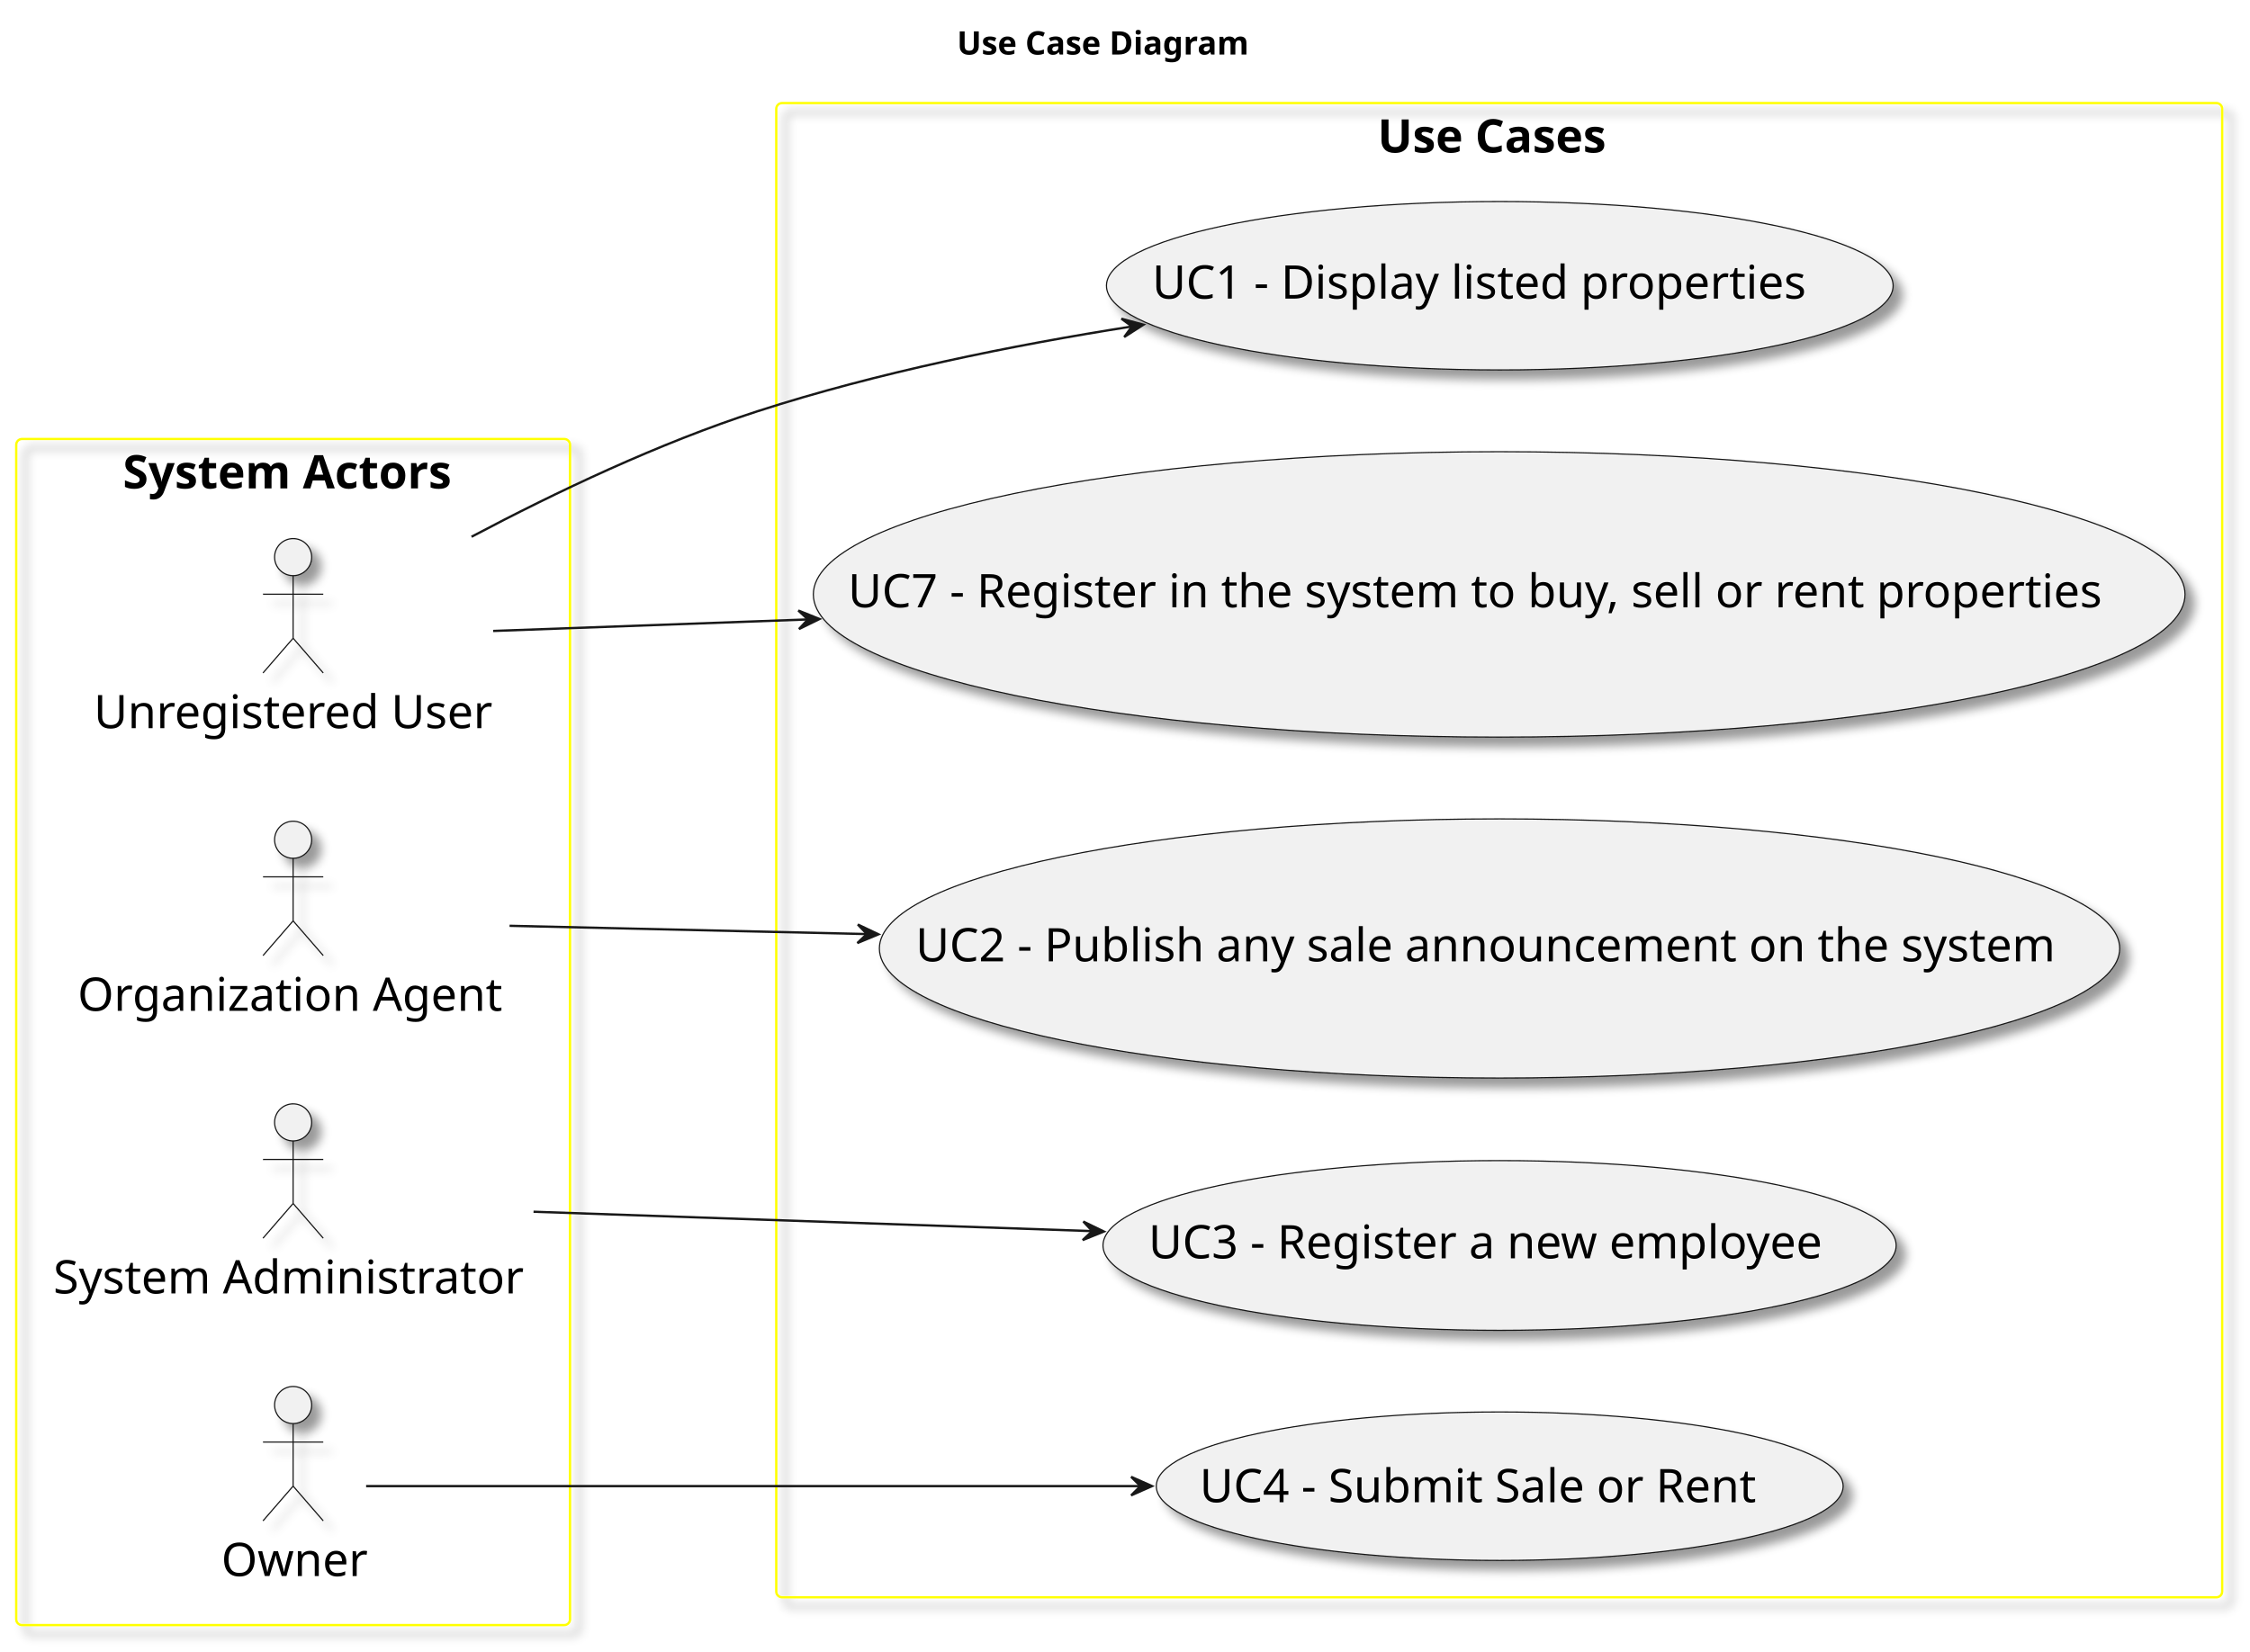
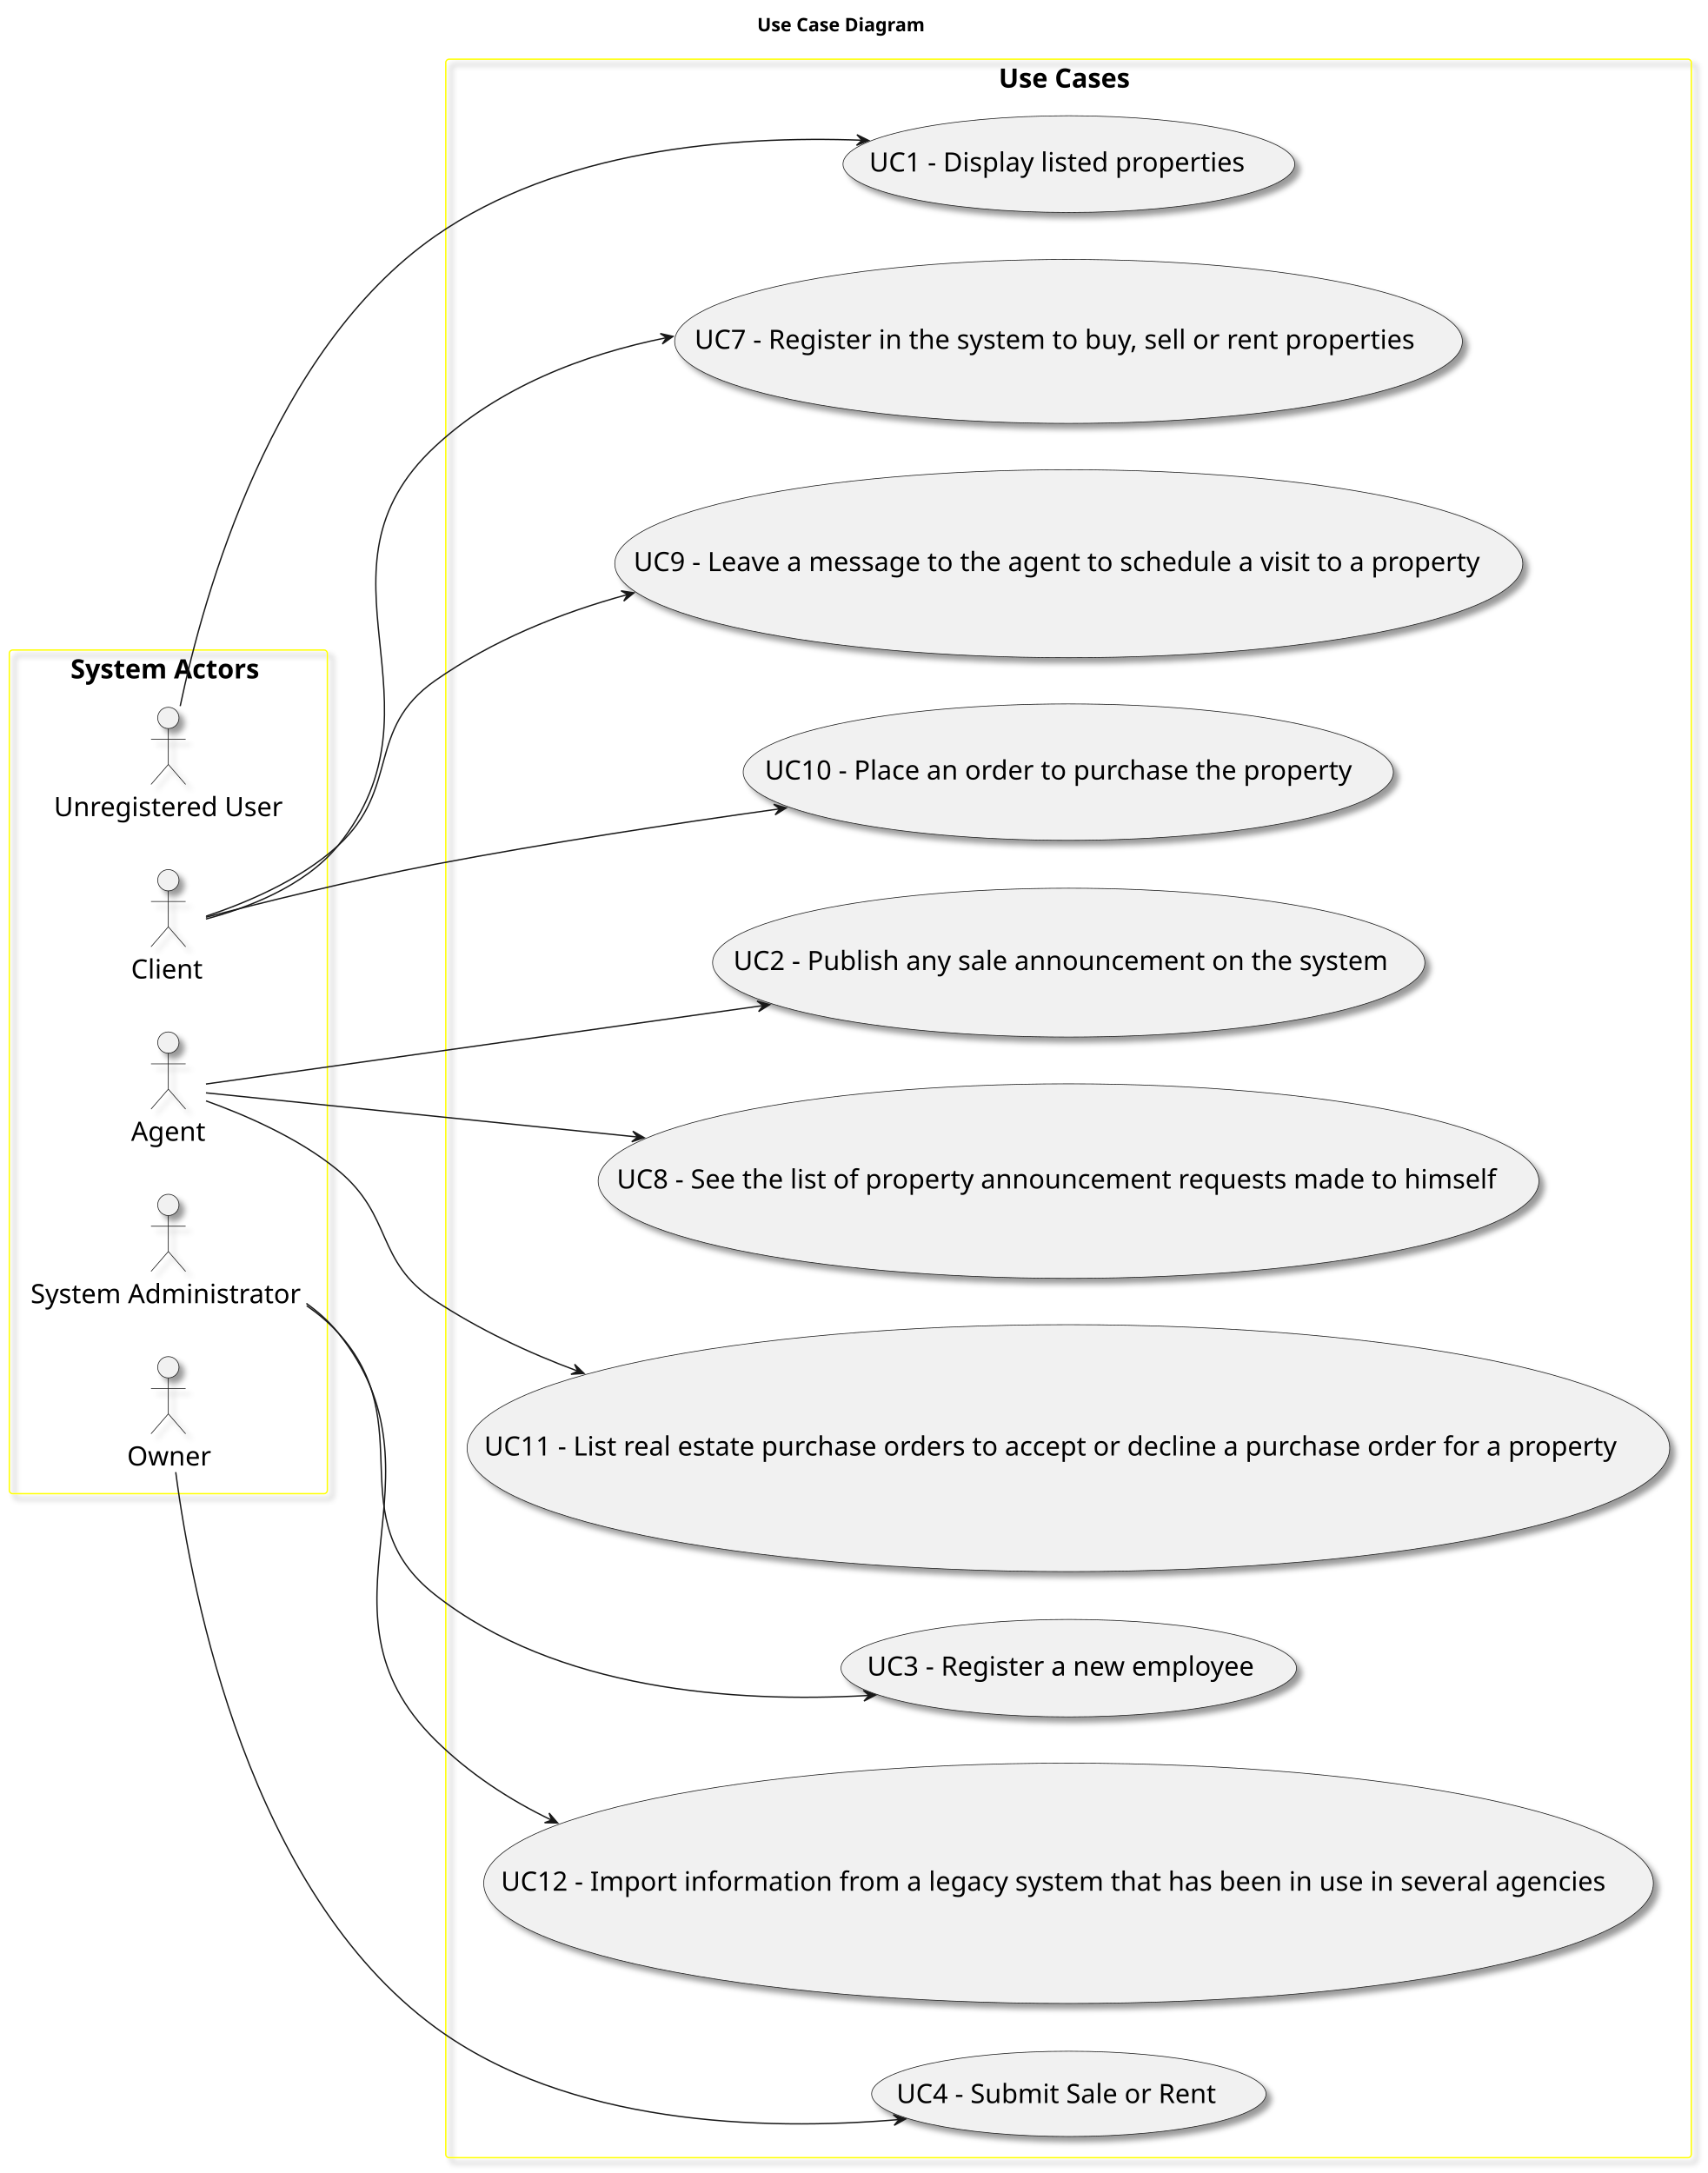
- <svg xmlns="http://www.w3.org/2000/svg" contentStyleType="text/css" height="713px" preserveAspectRatio="none" style="width:971px;height:713px;background:#FFFFFF;" version="1.1" viewBox="0 0 971 713" width="971px" zoomAndPan="magnify">
+ <svg xmlns="http://www.w3.org/2000/svg" contentStyleType="text/css" height="1633px" preserveAspectRatio="none" style="width:1283px;height:1633px;background:#FFFFFF;" version="1.1" viewBox="0 0 1283 1633" width="1283px" zoomAndPan="magnify">
  <defs>
-     <filter height="300%" id="f1tebm4fgpgftr" width="300%" x="-1" y="-1">
+     <filter height="300%" id="fh5mfqaorvu8s" width="300%" x="-1" y="-1">
      <feGaussianBlur result="blurOut" stdDeviation="2.0" />
      <feColorMatrix in="blurOut" result="blurOut2" type="matrix" values="0 0 0 0 0 0 0 0 0 0 0 0 0 0 0 0 0 0 .4 0" />
      <feOffset dx="4.0" dy="4.0" in="blurOut2" result="blurOut3" />
      <feBlend in="SourceGraphic" in2="blurOut3" mode="normal" />
    </filter>
  </defs>
  <g>
-     <text fill="#000000" font-family="sans-serif" font-size="14" font-weight="bold" lengthAdjust="spacing" textLength="131" x="413" y="23.535">Use Case Diagram</text>
+     <text fill="#000000" font-family="sans-serif" font-size="14" font-weight="bold" lengthAdjust="spacing" textLength="131" x="569" y="23.535">Use Case Diagram</text>
    <g id="cluster_actors">
-       <rect fill="none" filter="url(#f1tebm4fgpgftr)" height="512" rx="2.5" ry="2.5" style="stroke:#FFFF00;stroke-width:1.0;" width="239" x="7" y="189.488" />
-       <text fill="#000000" font-family="sans-serif" font-size="20" font-weight="bold" lengthAdjust="spacing" textLength="147" x="53" y="210.824">System Actors</text>
+       <rect fill="none" filter="url(#fh5mfqaorvu8s)" height="634" rx="2.5" ry="2.5" style="stroke:#FFFF00;stroke-width:1.0;" width="239" x="7" y="488.488" />
+       <text fill="#000000" font-family="sans-serif" font-size="20" font-weight="bold" lengthAdjust="spacing" textLength="147" x="53" y="509.824">System Actors</text>
    </g>
    <g id="cluster_usecases">
-       <rect fill="none" filter="url(#f1tebm4fgpgftr)" height="645" rx="2.5" ry="2.5" style="stroke:#FFFF00;stroke-width:1.0;" width="624" x="335" y="44.488" />
-       <text fill="#000000" font-family="sans-serif" font-size="20" font-weight="bold" lengthAdjust="spacing" textLength="105" x="594.5" y="65.824">Use Cases</text>
+       <rect fill="none" filter="url(#fh5mfqaorvu8s)" height="1577" rx="2.5" ry="2.5" style="stroke:#FFFF00;stroke-width:1.0;" width="936" x="335" y="44.488" />
+       <text fill="#000000" font-family="sans-serif" font-size="20" font-weight="bold" lengthAdjust="spacing" textLength="105" x="750.5" y="65.824">Use Cases</text>
    </g>
    <g id="elem_Unregistered User">
-       <ellipse cx="126.5" cy="240.488" fill="#F1F1F1" filter="url(#f1tebm4fgpgftr)" rx="8" ry="8" style="stroke:#181818;stroke-width:0.5;" />
-       <path d="M126.5,248.488 L126.5,275.488 M113.5,256.488 L139.5,256.488 M126.5,275.488 L113.5,290.488 M126.5,275.488 L139.5,290.488 " fill="none" filter="url(#f1tebm4fgpgftr)" style="stroke:#181818;stroke-width:0.5;" />
-       <text fill="#000000" font-family="sans-serif" font-size="20" lengthAdjust="spacing" textLength="172" x="40.5" y="314.324">Unregistered User</text>
+       <ellipse cx="126.5" cy="539.488" fill="#F1F1F1" filter="url(#fh5mfqaorvu8s)" rx="8" ry="8" style="stroke:#181818;stroke-width:0.5;" />
+       <path d="M126.5,547.488 L126.5,574.488 M113.5,555.488 L139.5,555.488 M126.5,574.488 L113.5,589.488 M126.5,574.488 L139.5,589.488 " fill="none" filter="url(#fh5mfqaorvu8s)" style="stroke:#181818;stroke-width:0.5;" />
+       <text fill="#000000" font-family="sans-serif" font-size="20" lengthAdjust="spacing" textLength="172" x="40.5" y="613.324">Unregistered User</text>
    </g>
-     <g id="elem_Organization Agent">
-       <ellipse cx="126.5" cy="362.488" fill="#F1F1F1" filter="url(#f1tebm4fgpgftr)" rx="8" ry="8" style="stroke:#181818;stroke-width:0.5;" />
-       <path d="M126.5,370.488 L126.5,397.488 M113.5,378.488 L139.5,378.488 M126.5,397.488 L113.5,412.488 M126.5,397.488 L139.5,412.488 " fill="none" filter="url(#f1tebm4fgpgftr)" style="stroke:#181818;stroke-width:0.5;" />
-       <text fill="#000000" font-family="sans-serif" font-size="20" lengthAdjust="spacing" textLength="186" x="33.5" y="436.324">Organization Agent</text>
+     <g id="elem_Client">
+       <ellipse cx="126.5" cy="661.488" fill="#F1F1F1" filter="url(#fh5mfqaorvu8s)" rx="8" ry="8" style="stroke:#181818;stroke-width:0.5;" />
+       <path d="M126.5,669.488 L126.5,696.488 M113.5,677.488 L139.5,677.488 M126.5,696.488 L113.5,711.488 M126.5,696.488 L139.5,711.488 " fill="none" filter="url(#fh5mfqaorvu8s)" style="stroke:#181818;stroke-width:0.5;" />
+       <text fill="#000000" font-family="sans-serif" font-size="20" lengthAdjust="spacing" textLength="56" x="98.5" y="735.324">Client</text>
+     </g>
+     <g id="elem_Agent">
+       <ellipse cx="126.5" cy="783.488" fill="#F1F1F1" filter="url(#fh5mfqaorvu8s)" rx="8" ry="8" style="stroke:#181818;stroke-width:0.5;" />
+       <path d="M126.5,791.488 L126.5,818.488 M113.5,799.488 L139.5,799.488 M126.5,818.488 L113.5,833.488 M126.5,818.488 L139.5,833.488 " fill="none" filter="url(#fh5mfqaorvu8s)" style="stroke:#181818;stroke-width:0.5;" />
+       <text fill="#000000" font-family="sans-serif" font-size="20" lengthAdjust="spacing" textLength="56" x="98.5" y="857.324">Agent</text>
    </g>
    <g id="elem_System Administrator">
-       <ellipse cx="126.5" cy="484.488" fill="#F1F1F1" filter="url(#f1tebm4fgpgftr)" rx="8" ry="8" style="stroke:#181818;stroke-width:0.5;" />
-       <path d="M126.5,492.488 L126.5,519.488 M113.5,500.488 L139.5,500.488 M126.5,519.488 L113.5,534.488 M126.5,519.488 L139.5,534.488 " fill="none" filter="url(#f1tebm4fgpgftr)" style="stroke:#181818;stroke-width:0.5;" />
-       <text fill="#000000" font-family="sans-serif" font-size="20" lengthAdjust="spacing" textLength="207" x="23" y="558.324">System Administrator</text>
+       <ellipse cx="126.5" cy="905.488" fill="#F1F1F1" filter="url(#fh5mfqaorvu8s)" rx="8" ry="8" style="stroke:#181818;stroke-width:0.5;" />
+       <path d="M126.5,913.488 L126.5,940.488 M113.5,921.488 L139.5,921.488 M126.5,940.488 L113.5,955.488 M126.5,940.488 L139.5,955.488 " fill="none" filter="url(#fh5mfqaorvu8s)" style="stroke:#181818;stroke-width:0.5;" />
+       <text fill="#000000" font-family="sans-serif" font-size="20" lengthAdjust="spacing" textLength="207" x="23" y="979.324">System Administrator</text>
    </g>
    <g id="elem_Owner">
-       <ellipse cx="126.5" cy="606.488" fill="#F1F1F1" filter="url(#f1tebm4fgpgftr)" rx="8" ry="8" style="stroke:#181818;stroke-width:0.5;" />
-       <path d="M126.5,614.488 L126.5,641.488 M113.5,622.488 L139.5,622.488 M126.5,641.488 L113.5,656.488 M126.5,641.488 L139.5,656.488 " fill="none" filter="url(#f1tebm4fgpgftr)" style="stroke:#181818;stroke-width:0.5;" />
-       <text fill="#000000" font-family="sans-serif" font-size="20" lengthAdjust="spacing" textLength="62" x="95.5" y="680.324">Owner</text>
+       <ellipse cx="126.5" cy="1027.488" fill="#F1F1F1" filter="url(#fh5mfqaorvu8s)" rx="8" ry="8" style="stroke:#181818;stroke-width:0.5;" />
+       <path d="M126.5,1035.488 L126.5,1062.488 M113.5,1043.488 L139.5,1043.488 M126.5,1062.488 L113.5,1077.488 M126.5,1062.488 L139.5,1077.488 " fill="none" filter="url(#fh5mfqaorvu8s)" style="stroke:#181818;stroke-width:0.5;" />
+       <text fill="#000000" font-family="sans-serif" font-size="20" lengthAdjust="spacing" textLength="62" x="95.5" y="1101.324">Owner</text>
    </g>
    <g id="elem_UC1">
-       <ellipse cx="647.244" cy="123.337" fill="#F1F1F1" filter="url(#f1tebm4fgpgftr)" rx="169.744" ry="36.349" style="stroke:#181818;stroke-width:0.5;" />
-       <text fill="#000000" font-family="sans-serif" font-size="20" lengthAdjust="spacing" textLength="300" x="497.244" y="128.896">UC1 - Display listed properties</text>
+       <ellipse cx="803.244" cy="123.337" fill="#F1F1F1" filter="url(#fh5mfqaorvu8s)" rx="169.744" ry="36.349" style="stroke:#181818;stroke-width:0.5;" />
+       <text fill="#000000" font-family="sans-serif" font-size="20" lengthAdjust="spacing" textLength="300" x="653.244" y="128.896">UC1 - Display listed properties</text>
    </g>
    <g id="elem_UC2">
-       <ellipse cx="647.135" cy="409.415" fill="#F1F1F1" filter="url(#f1tebm4fgpgftr)" rx="267.635" ry="55.927" style="stroke:#181818;stroke-width:0.5;" />
-       <text fill="#000000" font-family="sans-serif" font-size="20" lengthAdjust="spacing" textLength="504" x="395.135" y="414.974">UC2 - Publish any sale announcement on the system</text>
+       <ellipse cx="803.135" cy="723.415" fill="#F1F1F1" filter="url(#fh5mfqaorvu8s)" rx="267.635" ry="55.927" style="stroke:#181818;stroke-width:0.5;" />
+       <text fill="#000000" font-family="sans-serif" font-size="20" lengthAdjust="spacing" textLength="504" x="551.135" y="728.974">UC2 - Publish any sale announcement on the system</text>
    </g>
    <g id="elem_UC3">
-       <ellipse cx="647.148" cy="537.618" fill="#F1F1F1" filter="url(#f1tebm4fgpgftr)" rx="171.148" ry="36.63" style="stroke:#181818;stroke-width:0.5;" />
-       <text fill="#000000" font-family="sans-serif" font-size="20" lengthAdjust="spacing" textLength="303" x="495.648" y="543.177">UC3 - Register a new employee</text>
+       <ellipse cx="803.148" cy="1253.618" fill="#F1F1F1" filter="url(#fh5mfqaorvu8s)" rx="171.148" ry="36.63" style="stroke:#181818;stroke-width:0.5;" />
+       <text fill="#000000" font-family="sans-serif" font-size="20" lengthAdjust="spacing" textLength="303" x="651.648" y="1259.177">UC3 - Register a new employee</text>
    </g>
    <g id="elem_UC4">
-       <ellipse cx="647.205" cy="641.529" fill="#F1F1F1" filter="url(#f1tebm4fgpgftr)" rx="148.205" ry="32.041" style="stroke:#181818;stroke-width:0.5;" />
-       <text fill="#000000" font-family="sans-serif" font-size="20" lengthAdjust="spacing" textLength="253" x="517.705" y="648.447">UC4 - Submit Sale or Rent</text>
+       <ellipse cx="803.205" cy="1573.529" fill="#F1F1F1" filter="url(#fh5mfqaorvu8s)" rx="148.205" ry="32.041" style="stroke:#181818;stroke-width:0.5;" />
+       <text fill="#000000" font-family="sans-serif" font-size="20" lengthAdjust="spacing" textLength="253" x="673.705" y="1580.447">UC4 - Submit Sale or Rent</text>
    </g>
    <g id="elem_UC7">
-       <ellipse cx="646.979" cy="256.584" fill="#F1F1F1" filter="url(#f1tebm4fgpgftr)" rx="295.979" ry="61.596" style="stroke:#181818;stroke-width:0.5;" />
-       <text fill="#000000" font-family="sans-serif" font-size="20" lengthAdjust="spacing" textLength="562" x="365.979" y="262.143">UC7 - Register in the system to buy, sell or rent properties</text>
+       <ellipse cx="802.979" cy="256.584" fill="#F1F1F1" filter="url(#fh5mfqaorvu8s)" rx="295.979" ry="61.596" style="stroke:#181818;stroke-width:0.5;" />
+       <text fill="#000000" font-family="sans-serif" font-size="20" lengthAdjust="spacing" textLength="562" x="521.979" y="262.143">UC7 - Register in the system to buy, sell or rent properties</text>
+     </g>
+     <g id="elem_UC8">
+       <ellipse cx="802.982" cy="887.585" fill="#F1F1F1" filter="url(#fh5mfqaorvu8s)" rx="353.482" ry="73.097" style="stroke:#181818;stroke-width:0.5;" />
+       <text fill="#000000" font-family="sans-serif" font-size="20" lengthAdjust="spacing" textLength="679" x="463.482" y="893.143">UC8 - See the list of property announcement requests made to himself</text>
+     </g>
+     <g id="elem_UC9">
+       <ellipse cx="803.167" cy="423.622" fill="#F1F1F1" filter="url(#fh5mfqaorvu8s)" rx="341.167" ry="70.633" style="stroke:#181818;stroke-width:0.5;" />
+       <text fill="#000000" font-family="sans-serif" font-size="20" lengthAdjust="spacing" textLength="654" x="476.167" y="429.18">UC9 - Leave a message to the agent to schedule a visit to a property</text>
+     </g>
+     <g id="elem_UC10">
+       <ellipse cx="802.796" cy="580.247" fill="#F1F1F1" filter="url(#fh5mfqaorvu8s)" rx="244.296" ry="51.259" style="stroke:#181818;stroke-width:0.5;" />
+       <text fill="#000000" font-family="sans-serif" font-size="20" lengthAdjust="spacing" textLength="456" x="574.796" y="585.806">UC10 - Place an order to purchase the property</text>
+     </g>
+     <g id="elem_UC11">
+       <ellipse cx="802.879" cy="1088.264" fill="#F1F1F1" filter="url(#fh5mfqaorvu8s)" rx="451.879" ry="92.776" style="stroke:#181818;stroke-width:0.5;" />
+       <text fill="#000000" font-family="sans-serif" font-size="20" lengthAdjust="spacing" textLength="878" x="363.879" y="1093.823">UC11 - List real estate purchase orders to accept or decline a purchase order for a property</text>
+     </g>
+     <g id="elem_UC12">
+       <ellipse cx="802.99" cy="1415.286" fill="#F1F1F1" filter="url(#fh5mfqaorvu8s)" rx="439.49" ry="90.298" style="stroke:#181818;stroke-width:0.5;" />
+       <text fill="#000000" font-family="sans-serif" font-size="20" lengthAdjust="spacing" textLength="853" x="376.49" y="1420.845">UC12 - Import information from a legacy system that has been in use in several agencies</text>
    </g>
    <g id="link_Unregistered User_UC1">
-       <path d="M203.49,231.698 C239.83,212.458 284.58,191.178 327,177.488 C378.5,160.868 436.41,149.108 488.61,140.908 " fill="none" id="Unregistered User-to-UC1" style="stroke:#181818;stroke-width:1.0;" />
-       <polygon fill="#181818" points="493.46,140.158,483.958,137.567,488.518,140.915,485.169,145.475,493.46,140.158" style="stroke:#181818;stroke-width:1.0;" />
+       <path d="M135.41,530.648 C153.12,446.478 204.43,262.998 327,177.488 C419.67,112.828 548.13,101.678 648.09,105.398 " fill="none" id="Unregistered User-to-UC1" style="stroke:#181818;stroke-width:1.0;" />
+       <polygon fill="#181818" points="652.82,105.588,643.987,101.232,647.824,105.388,643.667,109.225,652.82,105.588" style="stroke:#181818;stroke-width:1.0;" />
    </g>
-     <g id="link_Organization Agent_UC2">
-       <path d="M219.9,399.628 C263.7,400.638 318.56,401.908 374.18,403.198 " fill="none" id="Organization Agent-to-UC2" style="stroke:#181818;stroke-width:1.0;" />
-       <polygon fill="#181818" points="379.1,403.308,370.206,399.078,374.102,403.18,370,407.076,379.1,403.308" style="stroke:#181818;stroke-width:1.0;" />
+     <g id="link_Agent_UC2">
+       <path d="M154.78,814.648 C224.92,804.768 417.05,777.708 573.89,755.618 " fill="none" id="Agent-to-UC2" style="stroke:#181818;stroke-width:1.0;" />
+       <polygon fill="#181818" points="578.42,754.978,568.949,752.276,573.469,755.677,570.068,760.197,578.42,754.978" style="stroke:#181818;stroke-width:1.0;" />
    </g>
    <g id="link_System Administrator_UC3">
-       <path d="M230.25,523.058 C299.09,525.448 391.46,528.648 471.64,531.438 " fill="none" id="System Administrator-to-UC3" style="stroke:#181818;stroke-width:1.0;" />
-       <polygon fill="#181818" points="476.37,531.598,467.512,527.292,471.373,531.427,467.238,535.288,476.37,531.598" style="stroke:#181818;stroke-width:1.0;" />
+       <path d="M230.46,981.218 C239.07,987.178 247.11,993.918 254,1001.488 C316.83,1070.558 253.56,1140.828 327,1198.488 C418.14,1270.038 551.1,1279.918 653.18,1274.108 " fill="none" id="System Administrator-to-UC3" style="stroke:#181818;stroke-width:1.0;" />
+       <polygon fill="#181818" points="658.04,1273.808,648.816,1270.356,653.049,1274.109,649.297,1278.342,658.04,1273.808" style="stroke:#181818;stroke-width:1.0;" />
    </g>
    <g id="link_Owner_UC4">
-       <path d="M158,641.488 C222.14,641.488 374.76,641.488 492.39,641.488 " fill="none" id="Owner-to-UC4" style="stroke:#181818;stroke-width:1.0;" />
-       <polygon fill="#181818" points="497.16,641.488,488.16,637.488,492.16,641.488,488.16,645.488,497.16,641.488" style="stroke:#181818;stroke-width:1.0;" />
+       <path d="M132.06,1106.298 C144.39,1200.278 187.5,1420.998 327,1523.488 C426.9,1596.878 572.11,1601.608 675.64,1592.838 " fill="none" id="Owner-to-UC4" style="stroke:#181818;stroke-width:1.0;" />
+       <polygon fill="#181818" points="680.58,1592.398,671.261,1589.21,675.6,1592.841,671.969,1597.179,680.58,1592.398" style="stroke:#181818;stroke-width:1.0;" />
    </g>
-     <g id="link_Unregistered User_UC7">
-       <path d="M212.83,272.358 C251.22,270.958 299.05,269.198 348.78,267.378 " fill="none" id="Unregistered User-to-UC7" style="stroke:#181818;stroke-width:1.0;" />
-       <polygon fill="#181818" points="353.66,267.198,344.517,263.536,348.663,267.384,344.815,271.531,353.66,267.198" style="stroke:#181818;stroke-width:1.0;" />
+     <g id="link_Client_UC7">
+       <path d="M154.76,690.628 C183.74,682.968 228.78,666.668 254,635.488 C340.29,528.798 226.45,428.868 327,335.488 C374.62,291.258 437.12,266.608 501.08,253.728 " fill="none" id="Client-to-UC7" style="stroke:#181818;stroke-width:1.0;" />
+       <polygon fill="#181818" points="505.79,252.808,496.184,250.635,500.885,253.781,497.74,258.482,505.79,252.808" style="stroke:#181818;stroke-width:1.0;" />
+     </g>
+     <g id="link_Agent_UC8">
+       <path d="M154.78,821.278 C211.24,827.058 346.78,840.918 479.31,854.478 " fill="none" id="Agent-to-UC8" style="stroke:#181818;stroke-width:1.0;" />
+       <polygon fill="#181818" points="484.11,854.968,475.555,850.088,479.135,854.468,474.755,858.048,484.11,854.968" style="stroke:#181818;stroke-width:1.0;" />
+     </g>
+     <g id="link_Client_UC9">
+       <path d="M154.9,688.508 C182.53,679.348 225.12,662.078 254,635.488 C301.05,592.178 274.62,548.178 327,511.488 C369.91,481.438 420.16,460.808 471.61,446.798 " fill="none" id="Client-to-UC9" style="stroke:#181818;stroke-width:1.0;" />
+       <polygon fill="#181818" points="476.42,445.518,466.694,443.969,471.588,446.805,468.752,451.699,476.42,445.518" style="stroke:#181818;stroke-width:1.0;" />
+     </g>
+     <g id="link_Client_UC10">
+       <path d="M154.77,689.268 C193.04,679.318 264.95,661.278 327,649.488 C411.27,633.468 504.58,619.178 586.03,607.818 " fill="none" id="Client-to-UC10" style="stroke:#181818;stroke-width:1.0;" />
+       <polygon fill="#181818" points="590.87,607.138,581.406,604.413,585.917,607.825,582.505,612.337,590.87,607.138" style="stroke:#181818;stroke-width:1.0;" />
+     </g>
+     <g id="link_Agent_UC11">
+       <path d="M154.83,827.318 C182.02,837.038 223.91,854.658 254,879.488 C295.89,914.058 281.57,947.718 327,977.488 C359.86,999.018 396.41,1016.398 434.24,1030.408 " fill="none" id="Agent-to-UC11" style="stroke:#181818;stroke-width:1.0;" />
+       <polygon fill="#181818" points="438.9,1032.108,431.822,1025.26,434.204,1030.39,429.074,1032.773,438.9,1032.108" style="stroke:#181818;stroke-width:1.0;" />
+     </g>
+     <g id="link_System Administrator_UC12">
+       <path d="M230.23,979.508 C239.12,985.848 247.27,993.128 254,1001.488 C341.67,1110.398 227.6,1209.158 327,1307.488 C352.43,1332.648 382.43,1352.438 414.79,1367.958 " fill="none" id="System Administrator-to-UC12" style="stroke:#181818;stroke-width:1.0;" />
+       <polygon fill="#181818" points="419.06,1369.968,412.625,1362.512,414.538,1367.836,409.214,1369.748,419.06,1369.968" style="stroke:#181818;stroke-width:1.0;" />
    </g>
  </g>
</svg>
